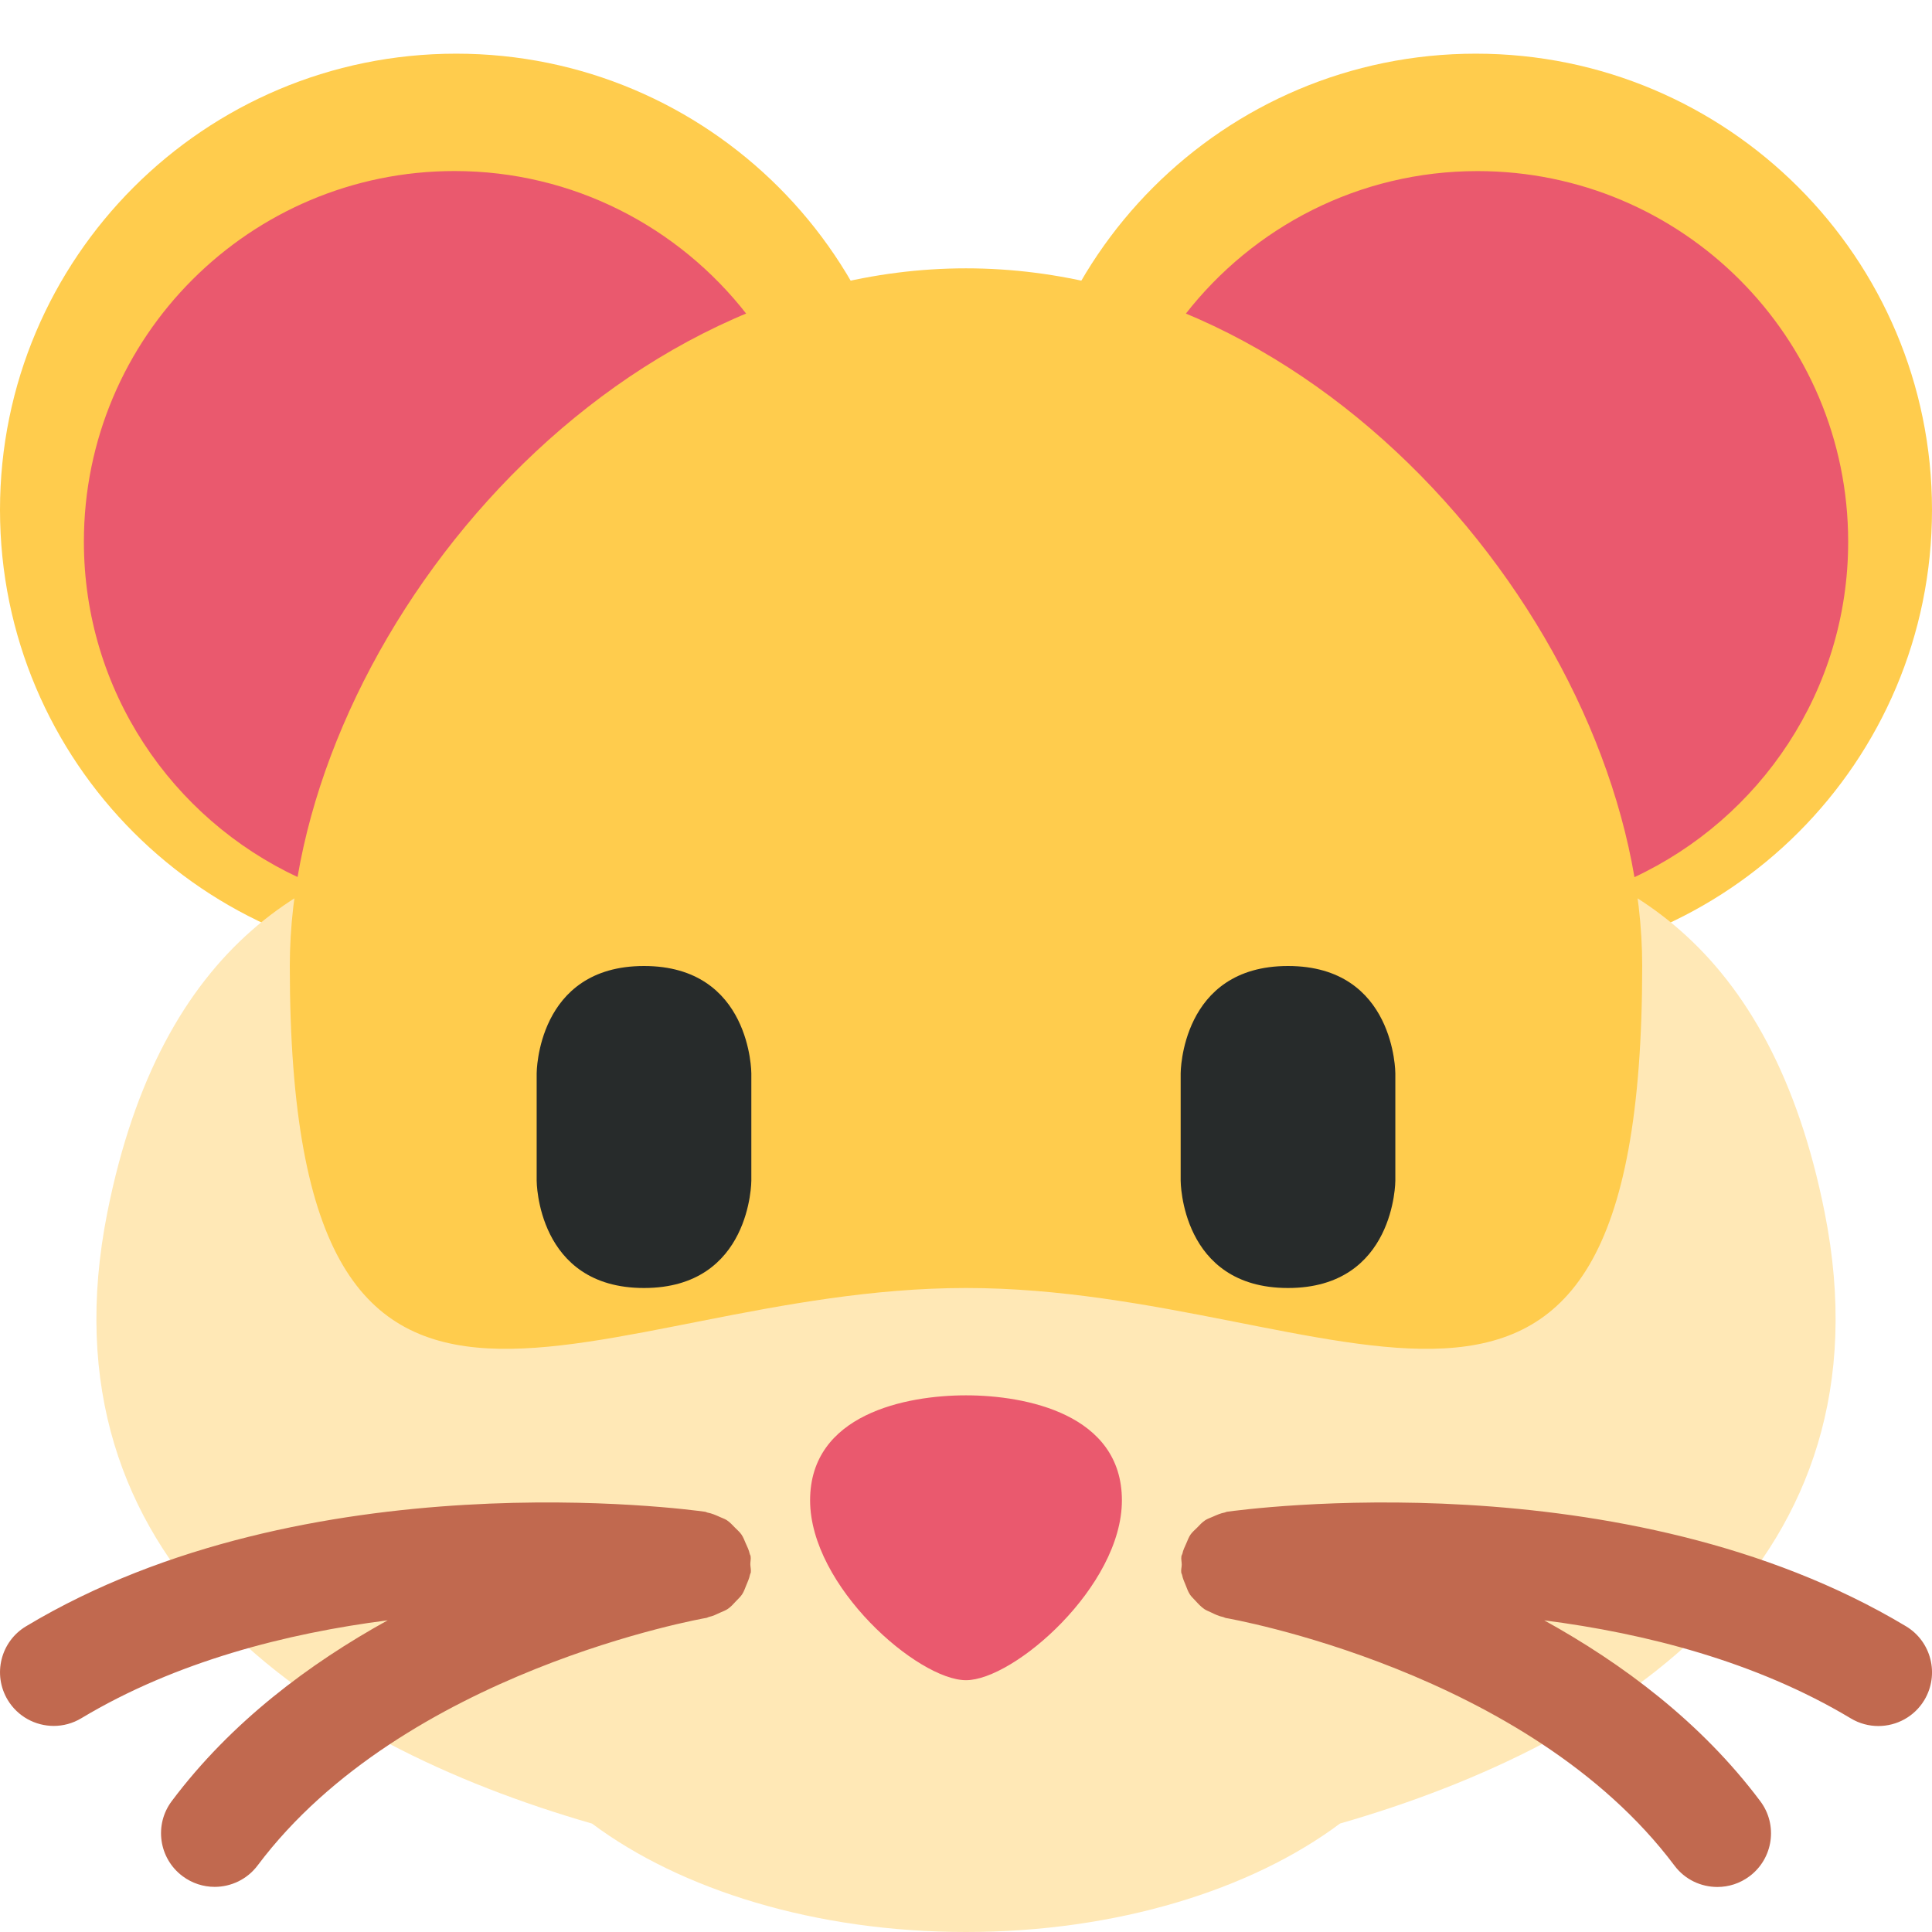
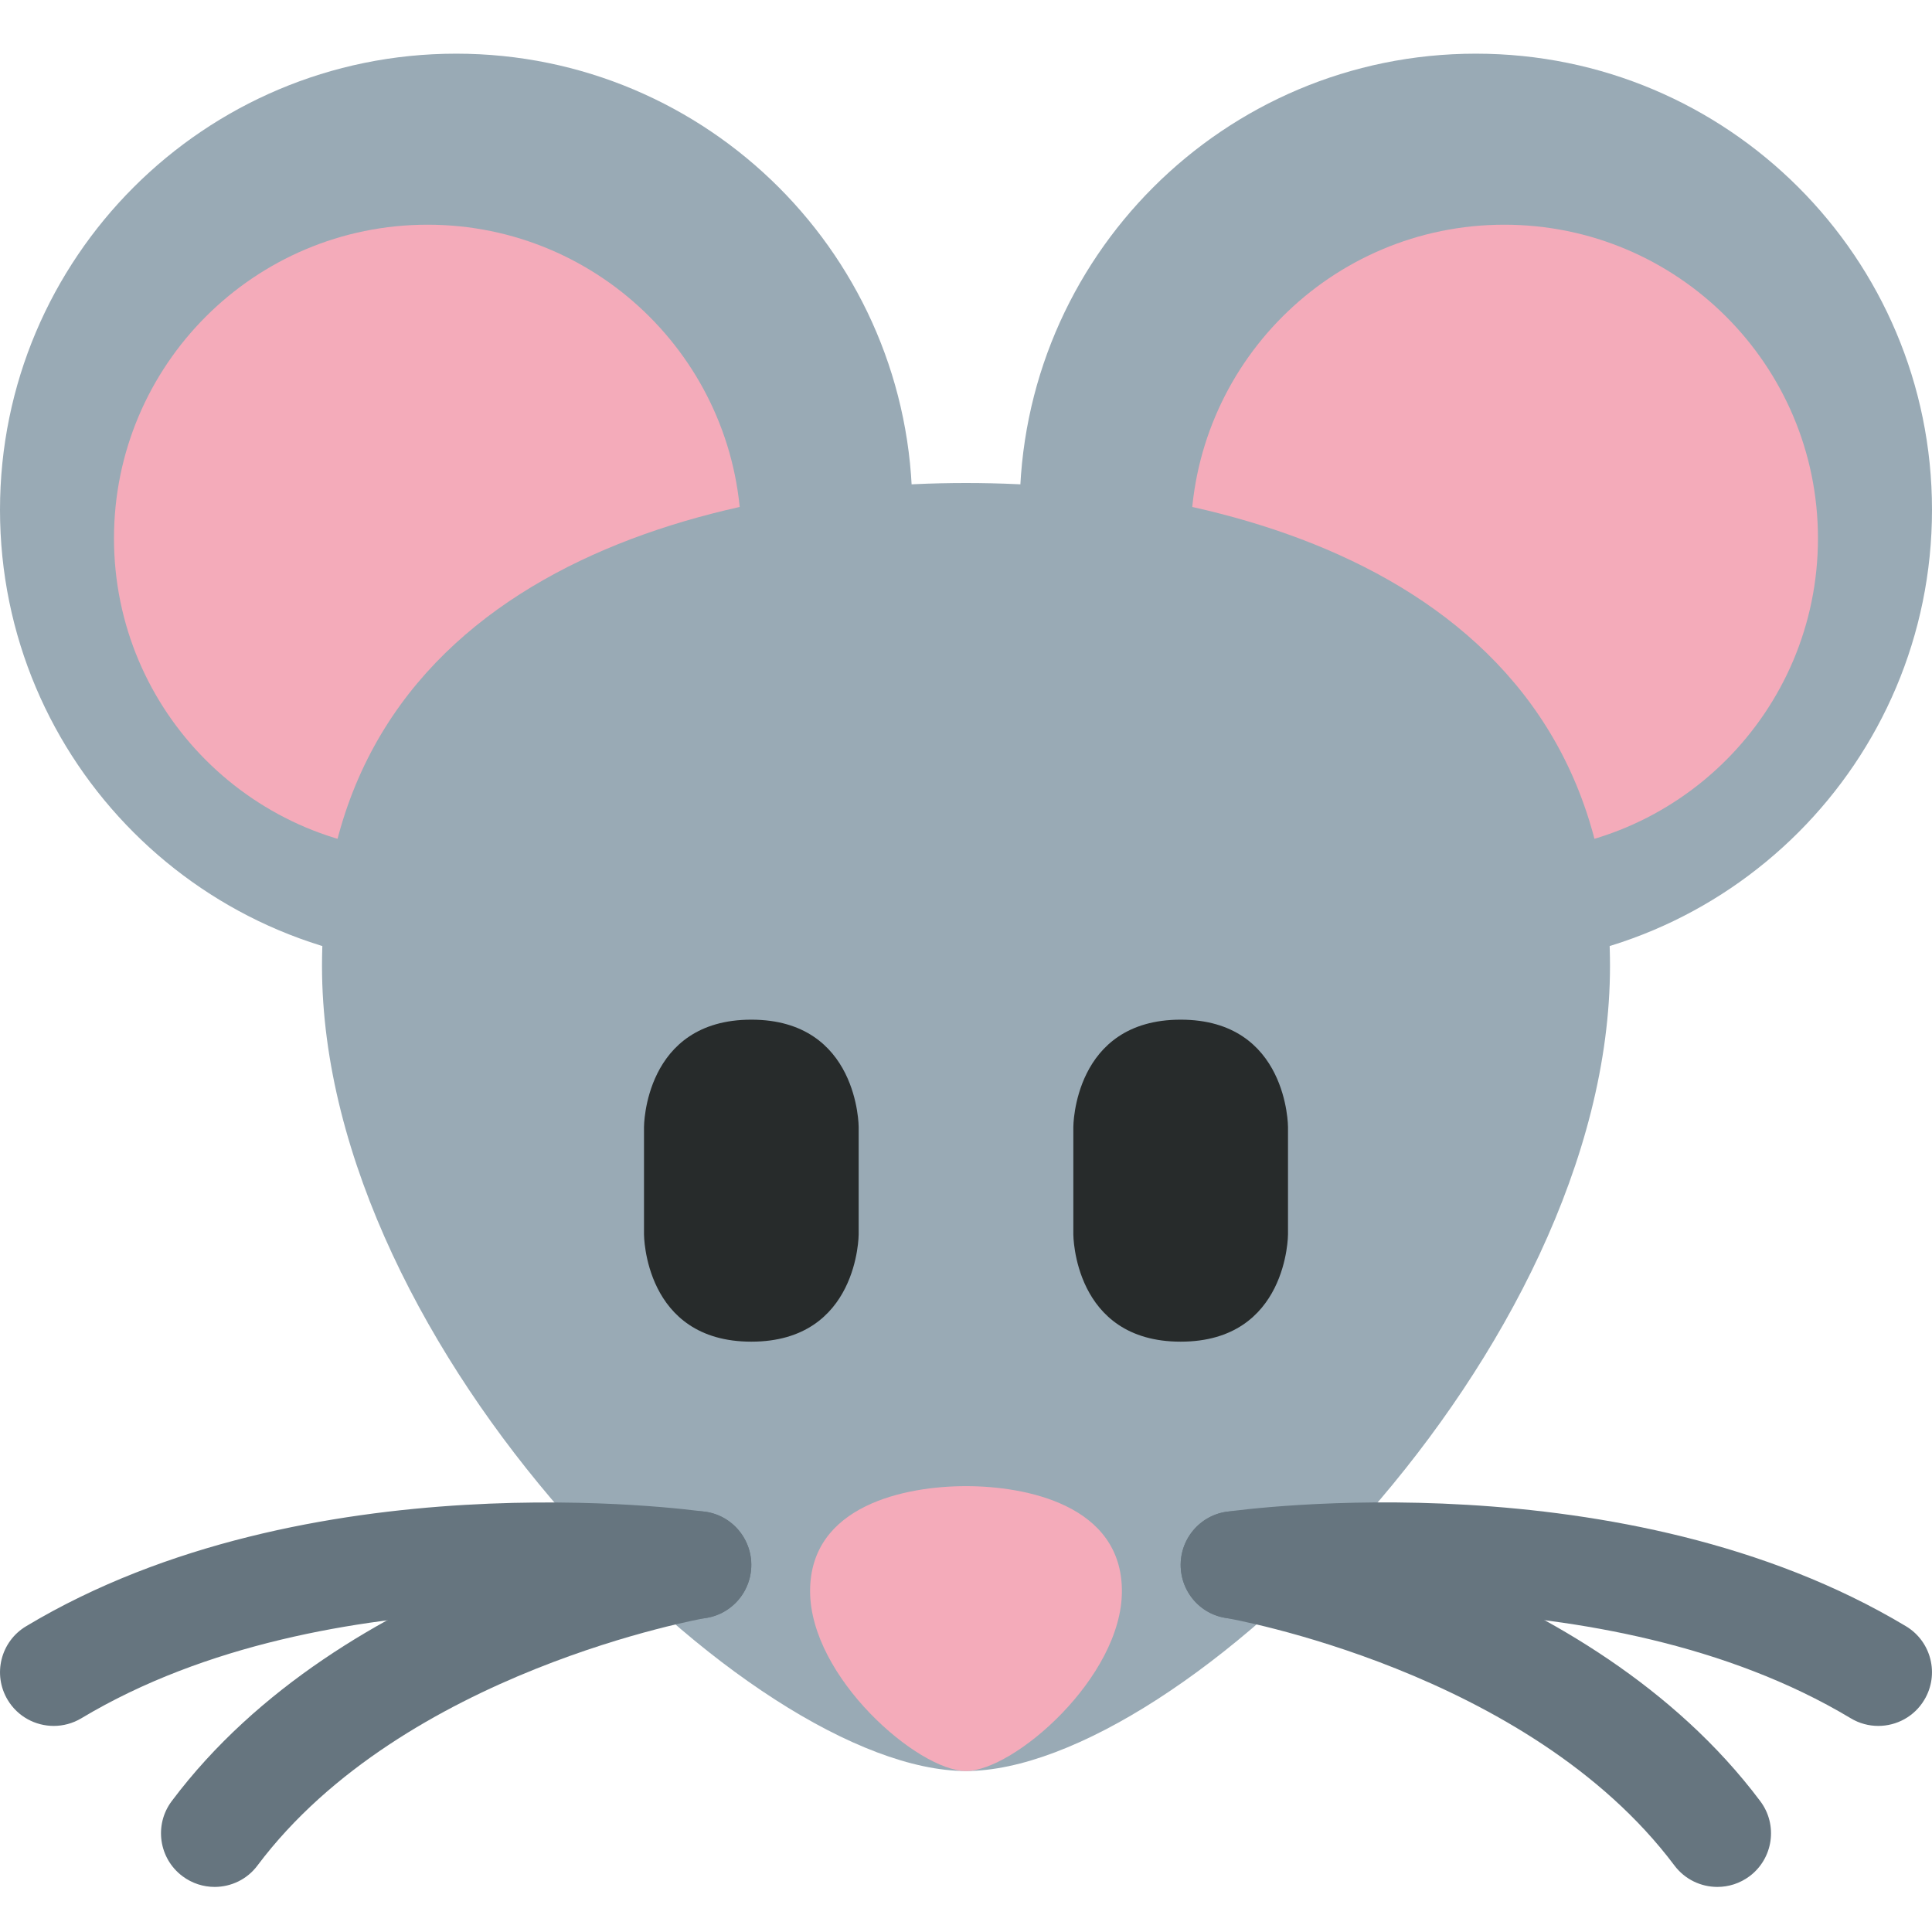
<svg xmlns="http://www.w3.org/2000/svg" viewBox="0 0 36 36">
-   <circle fill="#FFCC4D" cx="8.5" cy="9.5" r="8.5" />
-   <circle fill="#FFCC4D" cx="27.5" cy="9.5" r="8.5" />
-   <path fill="#EA596E" d="M13.912 5.854c-1.264-1.621-3.229-2.667-5.443-2.667-3.813 0-6.906 3.093-6.906 6.906 0 2.773 1.638 5.157 3.996 6.256.709-4.195 3.983-8.672 8.353-10.495zm13.619-2.666c-2.214 0-4.18 1.046-5.443 2.667 4.369 1.823 7.643 6.3 8.354 10.496 2.357-1.099 3.996-3.483 3.996-6.256 0-3.815-3.093-6.907-6.907-6.907z" />
-   <path fill="#FFE8B6" d="M34 22.593c-2-10.045-11.333-6.5-16-6.5s-14-3.546-16 6.5c-1.295 6.504 3.794 9.879 9.032 11.387C12.682 35.212 15.19 36 18 36c2.81 0 5.318-.788 6.969-2.021 5.237-1.508 10.326-4.882 9.031-11.386z" />
-   <path fill="#FFCC4D" d="M30.6 18c0 11-5.641 6-12.6 6S5.4 29 5.4 18c0-5.799 5.641-13 12.6-13s12.6 7.201 12.6 13z" />
-   <path fill="#EA596E" d="M20.905 27.956c0 1.604-2.012 3.352-2.905 3.352-.894 0-2.905-1.748-2.905-3.352C15.095 26.351 16.882 26 18 26c1.117 0 2.905.351 2.905 1.956z" />
-   <path fill="#C1694F" d="M35.515 30.303c-5.245-3.146-12.355-2.175-12.656-2.133-.014.002-.023.011-.037.013-.081.015-.153.048-.228.081-.046.021-.093.035-.134.062-.061.039-.107.092-.158.144-.041.041-.084.076-.117.123-.036.052-.056.111-.082.17-.027.062-.058.121-.071.189-.004.016-.015.028-.018.045-.009.055.006.105.006.159-.001.049-.016.095-.009.146.002.016.012.027.015.042.013.069.041.13.067.193.024.06.044.12.079.173.028.044.067.076.101.115.053.058.104.114.168.158.038.026.083.041.125.062.074.036.146.07.229.087.015.003.026.013.041.016.056.01 5.636.977 8.364 4.613.196.263.496.4.801.4.209 0 .419-.065.599-.2.442-.331.532-.958.2-1.399-1.108-1.479-2.573-2.566-4.025-3.369 1.88.242 3.942.765 5.711 1.826.161.097.339.143.514.143.34 0 .671-.173.858-.485.284-.476.13-1.09-.343-1.374zm-21.686-.596c.034-.052.053-.111.077-.169.026-.064.055-.124.068-.193.003-.016.013-.028.016-.044.007-.053-.008-.103-.009-.154 0-.051.014-.1.005-.151-.002-.016-.013-.027-.016-.043-.015-.069-.045-.131-.074-.194-.025-.057-.045-.115-.08-.165-.032-.047-.075-.082-.115-.123-.051-.053-.099-.105-.16-.146-.04-.025-.087-.039-.131-.06-.075-.034-.148-.066-.23-.081-.014-.003-.024-.012-.038-.014-.301-.042-7.412-1.014-12.656 2.133-.474.284-.627.898-.343 1.372.188.312.519.485.858.485.175 0 .353-.046.514-.143 1.768-1.061 3.83-1.583 5.709-1.825-1.451.802-2.915 1.89-4.023 3.368-.332.441-.242 1.068.2 1.399.18.135.391.2.599.2.304 0 .604-.138.801-.4 2.717-3.622 8.31-4.604 8.366-4.613.015-.003.025-.012.04-.016.077-.016.144-.049.214-.082.048-.022.099-.039.142-.069.059-.04.104-.093.152-.144.039-.042.082-.079.114-.128z" />
-   <path fill="#272B2B" d="M10 20s0-2 2-2 2 2 2 2v2s0 2-2 2-2-2-2-2v-2zm12 0s0-2 2-2 2 2 2 2v2s0 2-2 2-2-2-2-2v-2z" />
+   <circle fill="#99AAB5" cx="8.5" cy="9.5" r="8.5" />
+   <circle fill="#99AAB5" cx="27.5" cy="9.5" r="8.5" />
+   <path fill="#F4ABBA" d="M13.812 10.031c0 3.228-2.617 5.844-5.844 5.844s-5.844-2.616-5.844-5.844c0-3.227 2.617-5.844 5.844-5.844s5.844 2.617 5.844 5.844zm20.063 0c0 3.228-2.617 5.844-5.844 5.844-3.227 0-5.844-2.616-5.844-5.844 0-3.227 2.617-5.844 5.844-5.844 3.227.001 5.844 2.617 5.844 5.844z" />
+   <path fill="#99AAB5" d="M30 18c0 7.18-8 15-12 15S6 25.18 6 18s7-9 12-9 12 1.82 12 9z" />
+   <path fill="#F4ABBA" d="M20.905 29.648C20.905 31.252 18.894 33 18 33c-.894 0-2.905-1.748-2.905-3.352 0-1.605 1.788-1.956 2.905-1.956 1.117 0 2.905.351 2.905 1.956z" />
+   <g fill="#66757F">
+     <path d="M34.999 32.16c-.175 0-.353-.046-.514-.143-4.628-2.777-11.278-1.877-11.345-1.867-.559.079-1.053-.304-1.13-.85-.078-.547.302-1.053.848-1.131.301-.042 7.411-1.014 12.656 2.133.474.284.627.898.343 1.372-.187.313-.518.486-.858.486z" />
+     <path d="M32.001 35.16c-.305 0-.604-.138-.801-.4-2.728-3.637-8.309-4.604-8.364-4.613-.545-.091-.913-.606-.822-1.15.09-.545.606-.92 1.15-.822.262.044 6.433 1.115 9.636 5.387.332.441.242 1.068-.2 1.399-.18.134-.39.199-.599.199zm-31-3c-.34 0-.671-.173-.858-.485-.284-.474-.131-1.088.343-1.372 5.244-3.146 12.355-2.175 12.656-2.133.546.078.926.584.848 1.131-.078.547-.582.93-1.13.85-.066-.009-6.717-.909-11.345 1.867-.161.096-.339.142-.514.142z" />
+     <path d="M3.999 35.16c-.208 0-.419-.065-.599-.2-.442-.331-.531-.958-.2-1.399 3.203-4.271 9.375-5.343 9.635-5.387.548-.097 1.059.276 1.15.821.091.544-.276 1.06-.82 1.151-.056.01-5.648.991-8.366 4.613-.195.263-.496.401-.8.401z" />
+   </g>
+   <path fill="#272B2B" d="M12 21s0-2 2-2 2 2 2 2v2s0 2-2 2-2-2-2-2v-2zm8 0s0-2 2-2 2 2 2 2v2s0 2-2 2-2-2-2-2v-2z" />
</svg>
